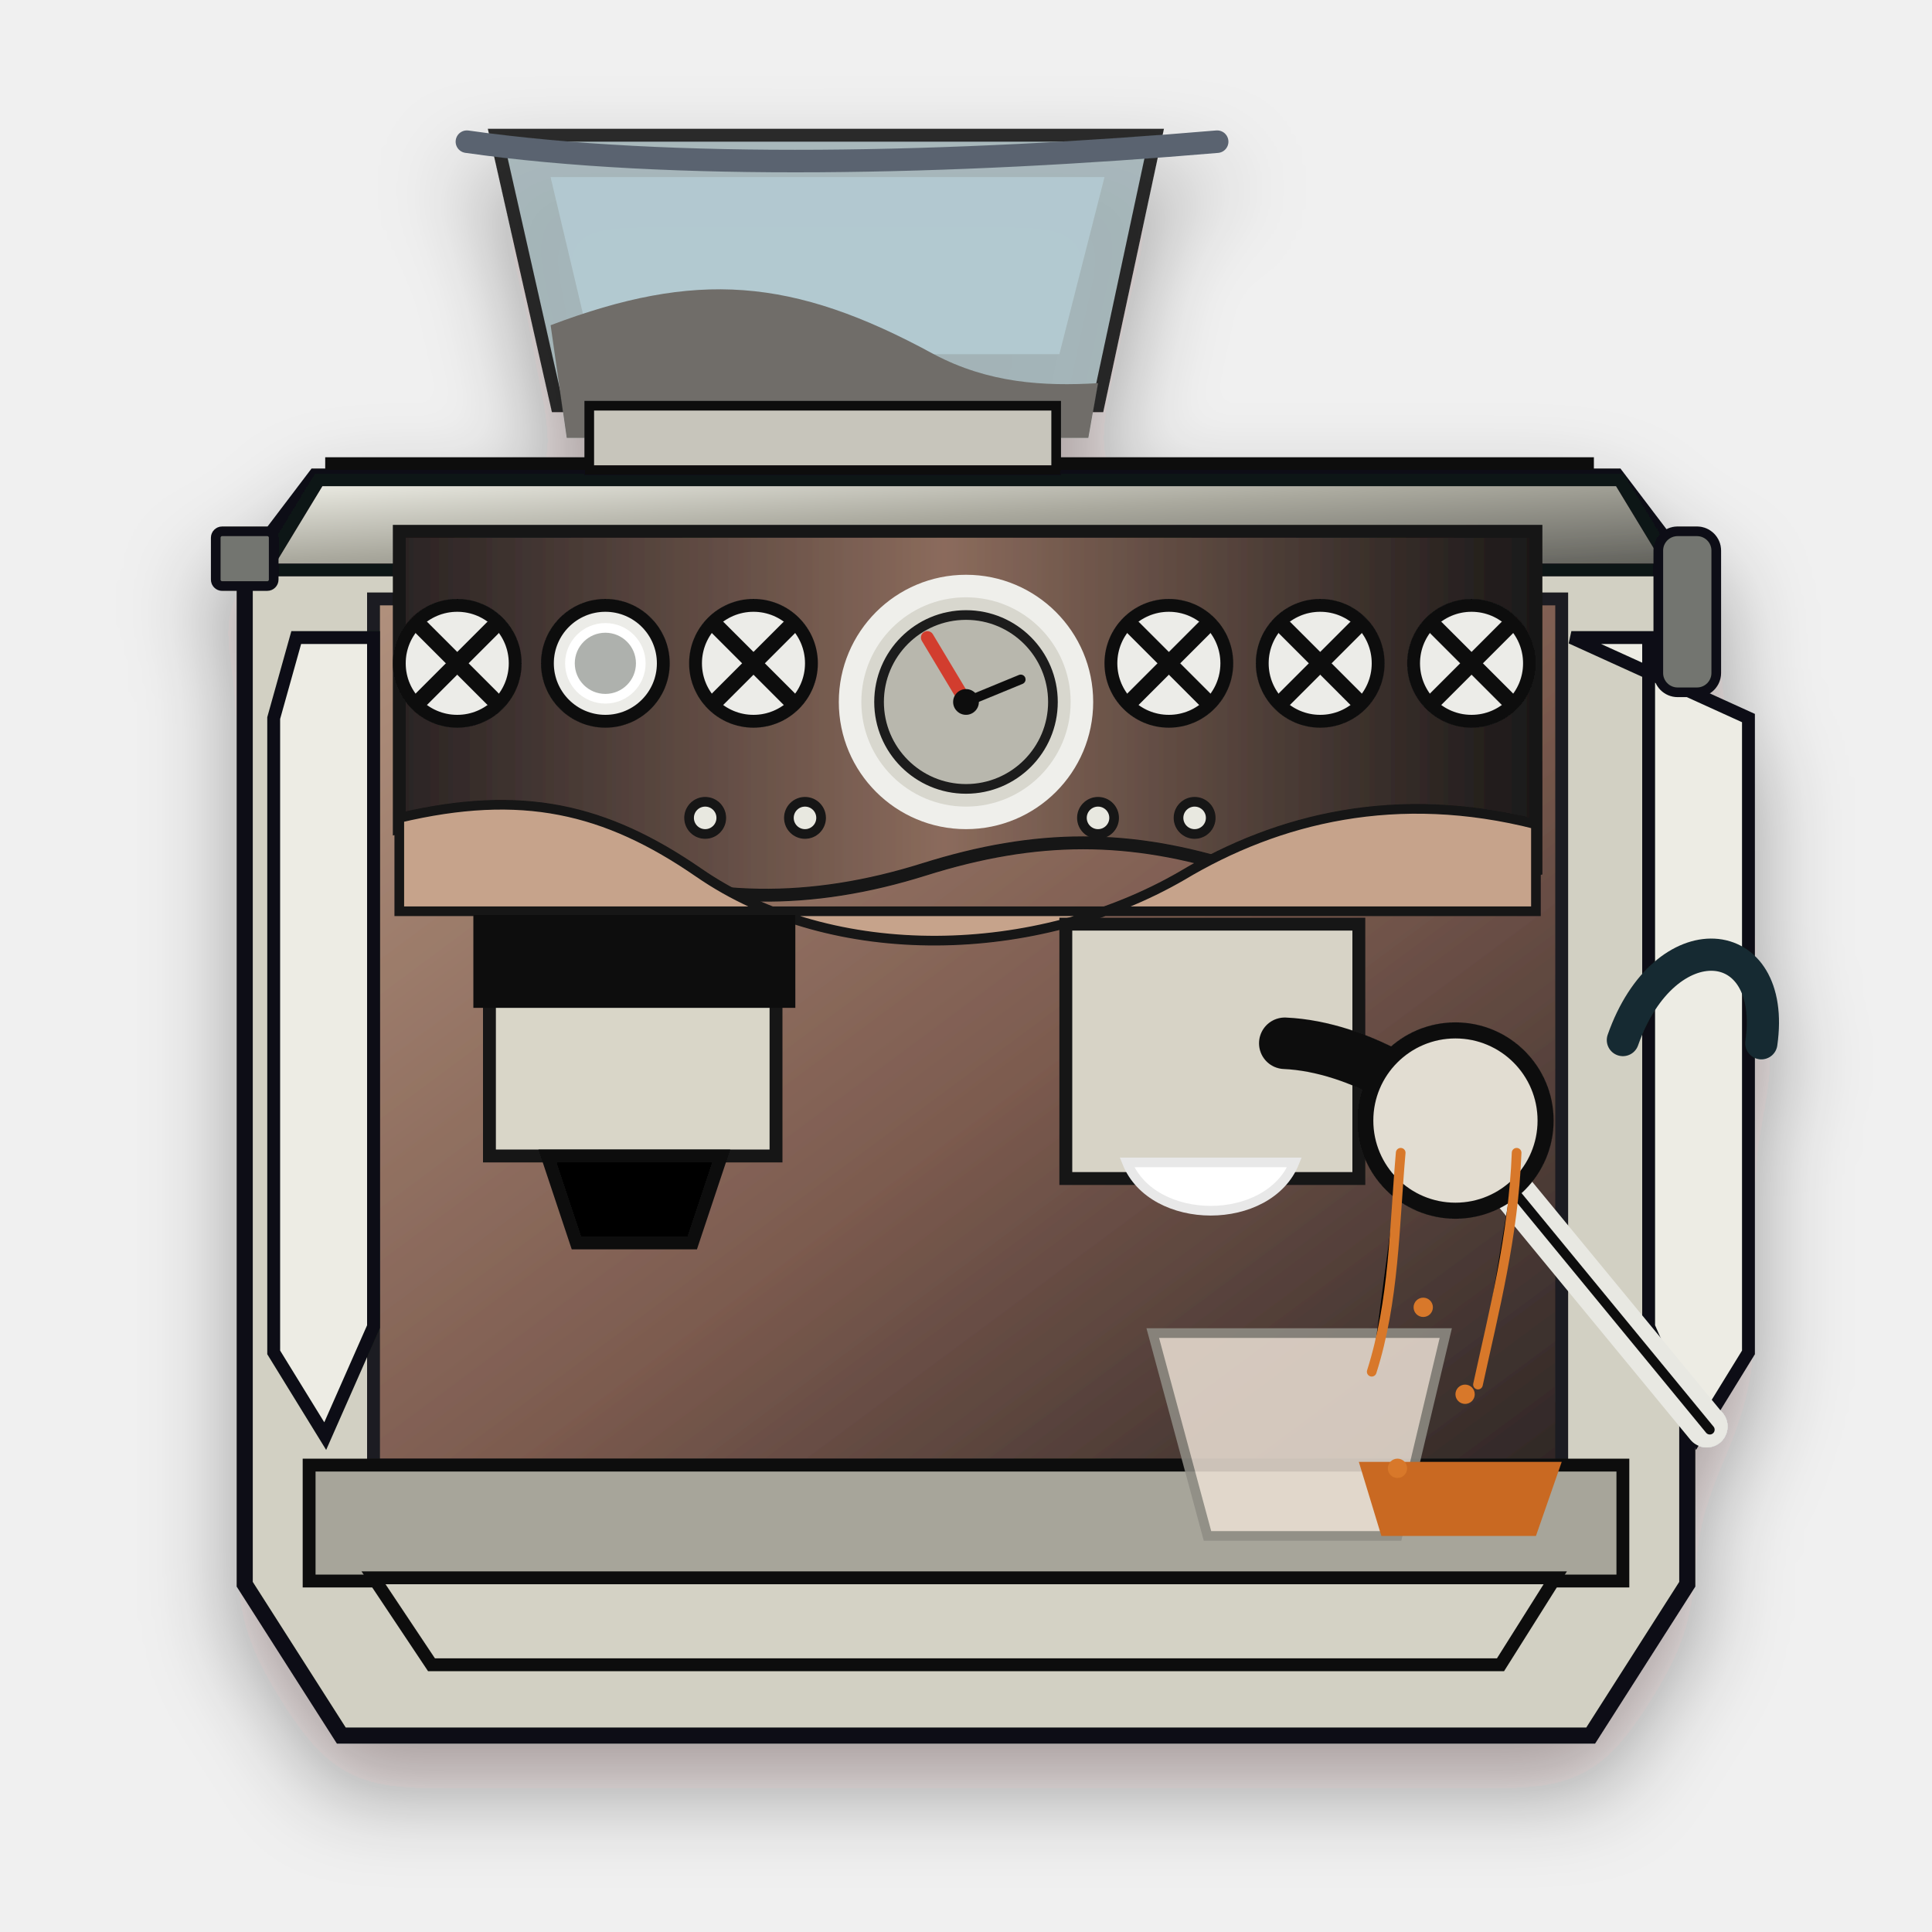
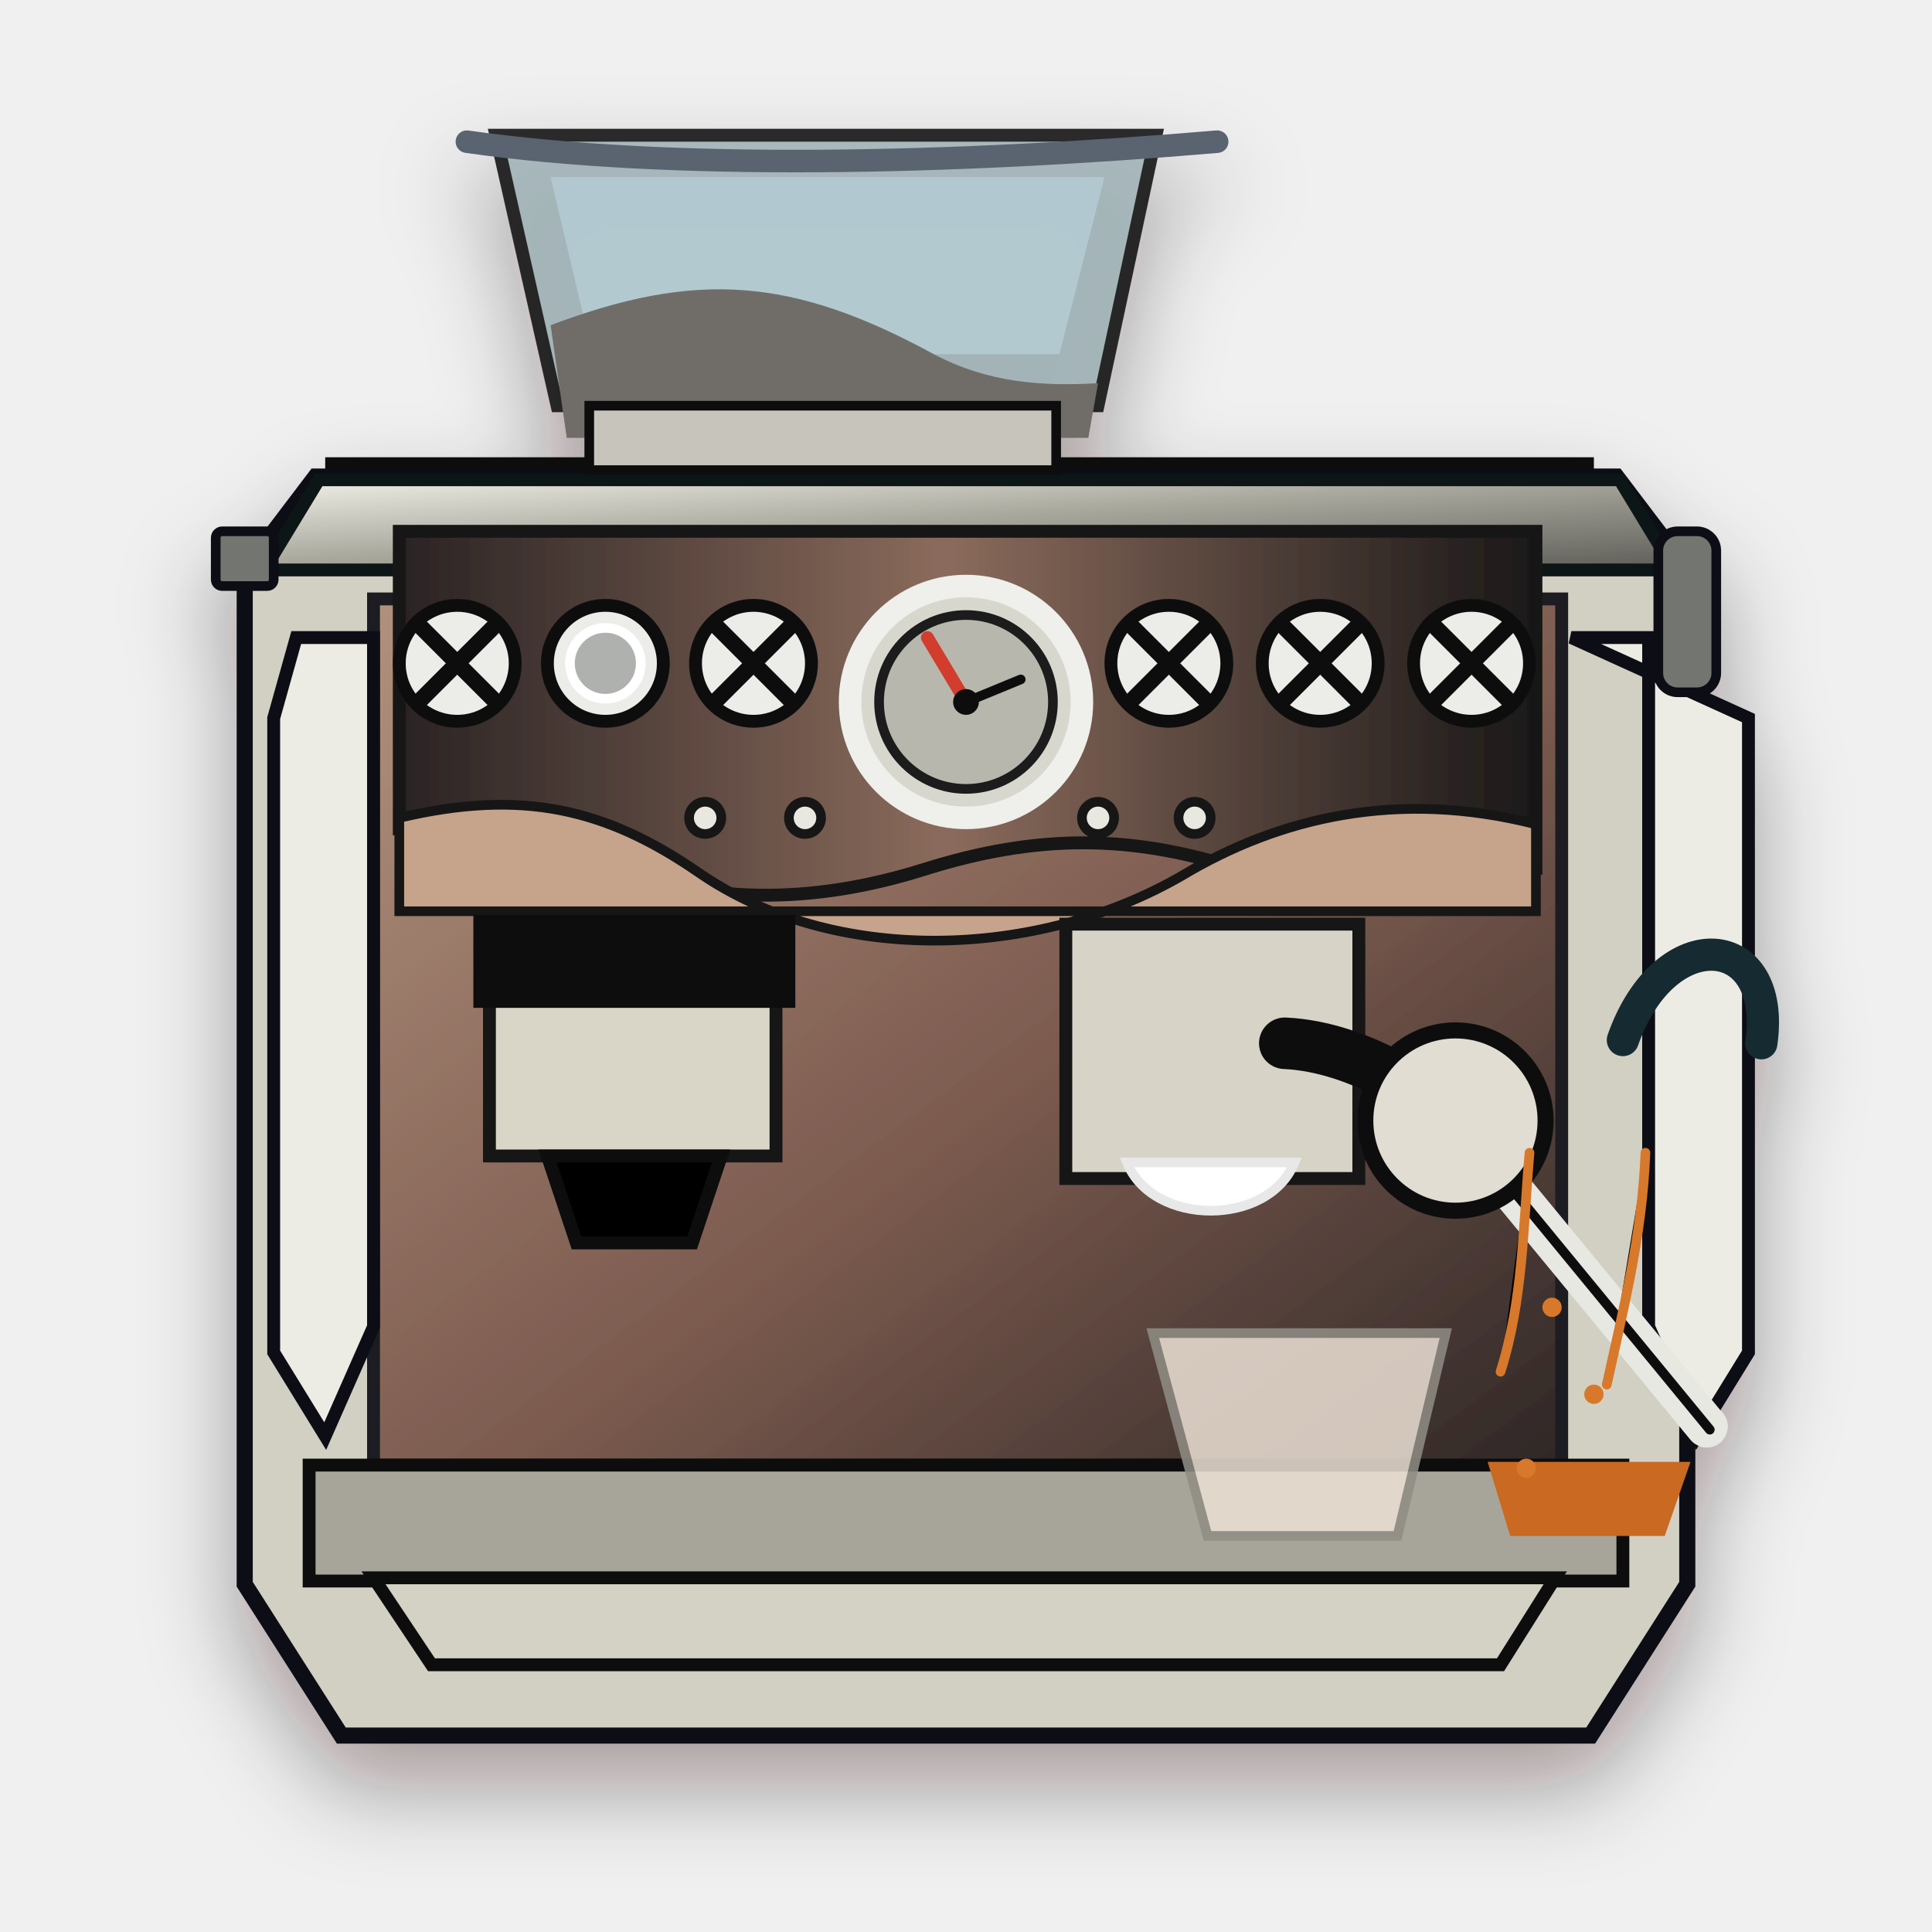
<svg xmlns="http://www.w3.org/2000/svg" viewBox="0 0 600 600" role="img" aria-labelledby="title desc">
  <defs>
    <linearGradient id="steel" x1="0" x2="1" y1="0" y2="1">
      <stop offset="0" stop-color="#f0f0e8" />
      <stop offset=".45" stop-color="#aaa99e" />
      <stop offset="1" stop-color="#5d5d58" />
    </linearGradient>
    <linearGradient id="body" x1="0" x2="1" y1="0" y2="1">
      <stop offset="0" stop-color="#b1917d" />
      <stop offset=".55" stop-color="#7c5b4f" />
      <stop offset="1" stop-color="#2f2726" />
    </linearGradient>
    <linearGradient id="panel" x1="0" x2="1">
      <stop offset="0" stop-color="#2b2424" />
      <stop offset=".48" stop-color="#8b6b5c" />
      <stop offset="1" stop-color="#1c1919" />
    </linearGradient>
    <filter id="shadow" x="-20%" y="-20%" width="140%" height="150%">
      <feDropShadow dx="0" dy="14" stdDeviation="14" flood-color="#1b100b" flood-opacity=".35" />
    </filter>
  </defs>
  <g filter="url(#shadow)">
    <path d="M98 148h404l22 29v315l-30 47H106l-30-47V177z" fill="#d2d0c3" stroke="#0e1114" stroke-width="5" />
    <path d="M116 186h369v269H116z" fill="url(#body)" stroke="#1d1e20" stroke-width="4" />
    <path d="M99 149h404l17 28H82z" fill="url(#steel)" stroke="#101215" stroke-width="4" />
    <path d="M96 455h408v36H96z" fill="#a7a59a" stroke="#111" stroke-width="4" />
    <path d="M116 490h367l-17 27H134z" fill="#d4d2c5" stroke="#111" stroke-width="4" />
    <path d="M92 198h24v214l-15 34-16-26V223z" fill="#edece4" stroke="#0d1115" stroke-width="4" />
    <path d="M488 198h24v214l15 34 16-26V223z" fill="#edece4" stroke="#0d1115" stroke-width="4" />
    <rect x="67" y="165" width="18" height="17" rx="2" fill="#73746f" stroke="#0d1115" stroke-width="3" />
    <rect x="515" y="165" width="18" height="50" rx="6" fill="#73746f" stroke="#0d1115" stroke-width="3" />
    <path d="M124 165h353v105c-38 9-66 8-92 0-34-11-63-11-98 0-35 11-68 11-101-2-26-10-43-15-62-11z" fill="url(#panel)" stroke="#151515" stroke-width="4" />
    <path d="M124 254c38-9 64-3 93 17 42 29 105 27 150 1 30-18 67-27 110-16v27H124z" fill="#c6a38b" stroke="#151515" stroke-width="3" />
    <g fill="#ecece8" stroke="#111" stroke-width="4">
      <circle cx="142" cy="206" r="18" />
      <circle cx="188" cy="206" r="18" />
      <circle cx="234" cy="206" r="18" />
      <circle cx="363" cy="206" r="18" />
      <circle cx="410" cy="206" r="18" />
      <circle cx="457" cy="206" r="18" />
    </g>
    <g stroke="#111" stroke-width="5" stroke-linecap="round">
      <path d="M131 195l22 22" />
      <path d="M153 195l-22 22" />
      <path d="M223 195l22 22" />
      <path d="M245 195l-22 22" />
      <path d="M352 195l22 22" />
      <path d="M374 195l-22 22" />
      <path d="M399 195l22 22" />
      <path d="M421 195l-22 22" />
      <path d="M446 195l22 22" />
      <path d="M468 195l-22 22" />
    </g>
    <circle cx="188" cy="206" r="11" fill="#aeb1ad" stroke="#fff" stroke-width="3" />
    <circle cx="300" cy="218" r="36" fill="#d8d7ce" stroke="#efefeb" stroke-width="7" />
    <circle cx="300" cy="218" r="27" fill="#b8b7ad" stroke="#1b1b1b" stroke-width="3" />
    <path d="M300 218l-12-20" stroke="#d23e2e" stroke-width="4" stroke-linecap="round" />
    <path d="M300 218l17-7" stroke="#111" stroke-width="3" stroke-linecap="round" />
    <circle cx="300" cy="218" r="4" fill="#111" />
    <g fill="#e8e8e0" stroke="#151515" stroke-width="3">
      <circle cx="219" cy="254" r="5" />
      <circle cx="250" cy="254" r="5" />
      <circle cx="341" cy="254" r="5" />
      <circle cx="371" cy="254" r="5" />
    </g>
    <path d="M152 286h89v73h-89z" fill="#d9d6c8" stroke="#151515" stroke-width="4" />
    <path d="M170 359h54l-9 27h-36z" fill="#050505" stroke="#0f0f0f" stroke-width="4" />
    <path d="M147 284h100v29h-100z" fill="#111" />
    <path d="M331 287h91v79h-91z" fill="#d7d3c6" stroke="#151515" stroke-width="4" />
    <path d="M350 361c8 20 44 20 52 0z" fill="#fff" stroke="#e8e8e8" stroke-width="3" />
    <path d="M399 324c23 1 50 17 60 34" fill="none" stroke="#111" stroke-width="16" stroke-linecap="round" />
    <path d="M460 358l70 85" stroke="#e8e8e2" stroke-width="13" stroke-linecap="round" />
    <path d="M457 354l74 90" stroke="#111" stroke-width="3" stroke-linecap="round" />
    <circle cx="452" cy="348" r="28" fill="#e2ddd2" stroke="#111" stroke-width="5" />
    <path d="M504 323c13-37 48-34 43 1" fill="none" stroke="#182a30" stroke-width="10" stroke-linecap="round" />
    <path d="M358 414h91l-15 63h-59z" fill="#eadfd3" opacity=".86" stroke="#8e8c84" stroke-width="3" />
-     <g transform="translate(50 0)">
+     <g transform="translate(90 0)">
      <path d="M385 358c-2 23-2 46-9 68" stroke="#d87829" stroke-width="3" stroke-linecap="round" />
      <path d="M421 358c-1 26-7 49-12 72" stroke="#d87829" stroke-width="3" stroke-linecap="round" />
      <path d="M372 454h63l-8 23h-48z" fill="#c96921" />
      <circle cx="392" cy="406" r="3" fill="#d87829" />
      <circle cx="405" cy="433" r="3" fill="#d87829" />
      <circle cx="384" cy="456" r="3" fill="#d87829" />
    </g>
    <path d="M101 144h394" stroke="#111" stroke-width="4" />
    <path d="M154 42h205l-18 84H173z" fill="#9fb1b5" opacity=".86" stroke="#111" stroke-width="4" />
    <path d="M171 55h172l-14 55H184z" fill="#bad4dd" opacity=".65" />
    <path d="M171 101c45-17 75-15 119 9 17 9 34 10 51 9l-3 17H176z" fill="#6f6d69" />
    <path d="M183 126h145v20H183z" fill="#c7c5bb" stroke="#111" stroke-width="3" />
    <path d="M145 44c63 9 151 7 233 0" fill="none" stroke="#5a6470" stroke-width="7" stroke-linecap="round" />
  </g>
</svg>
